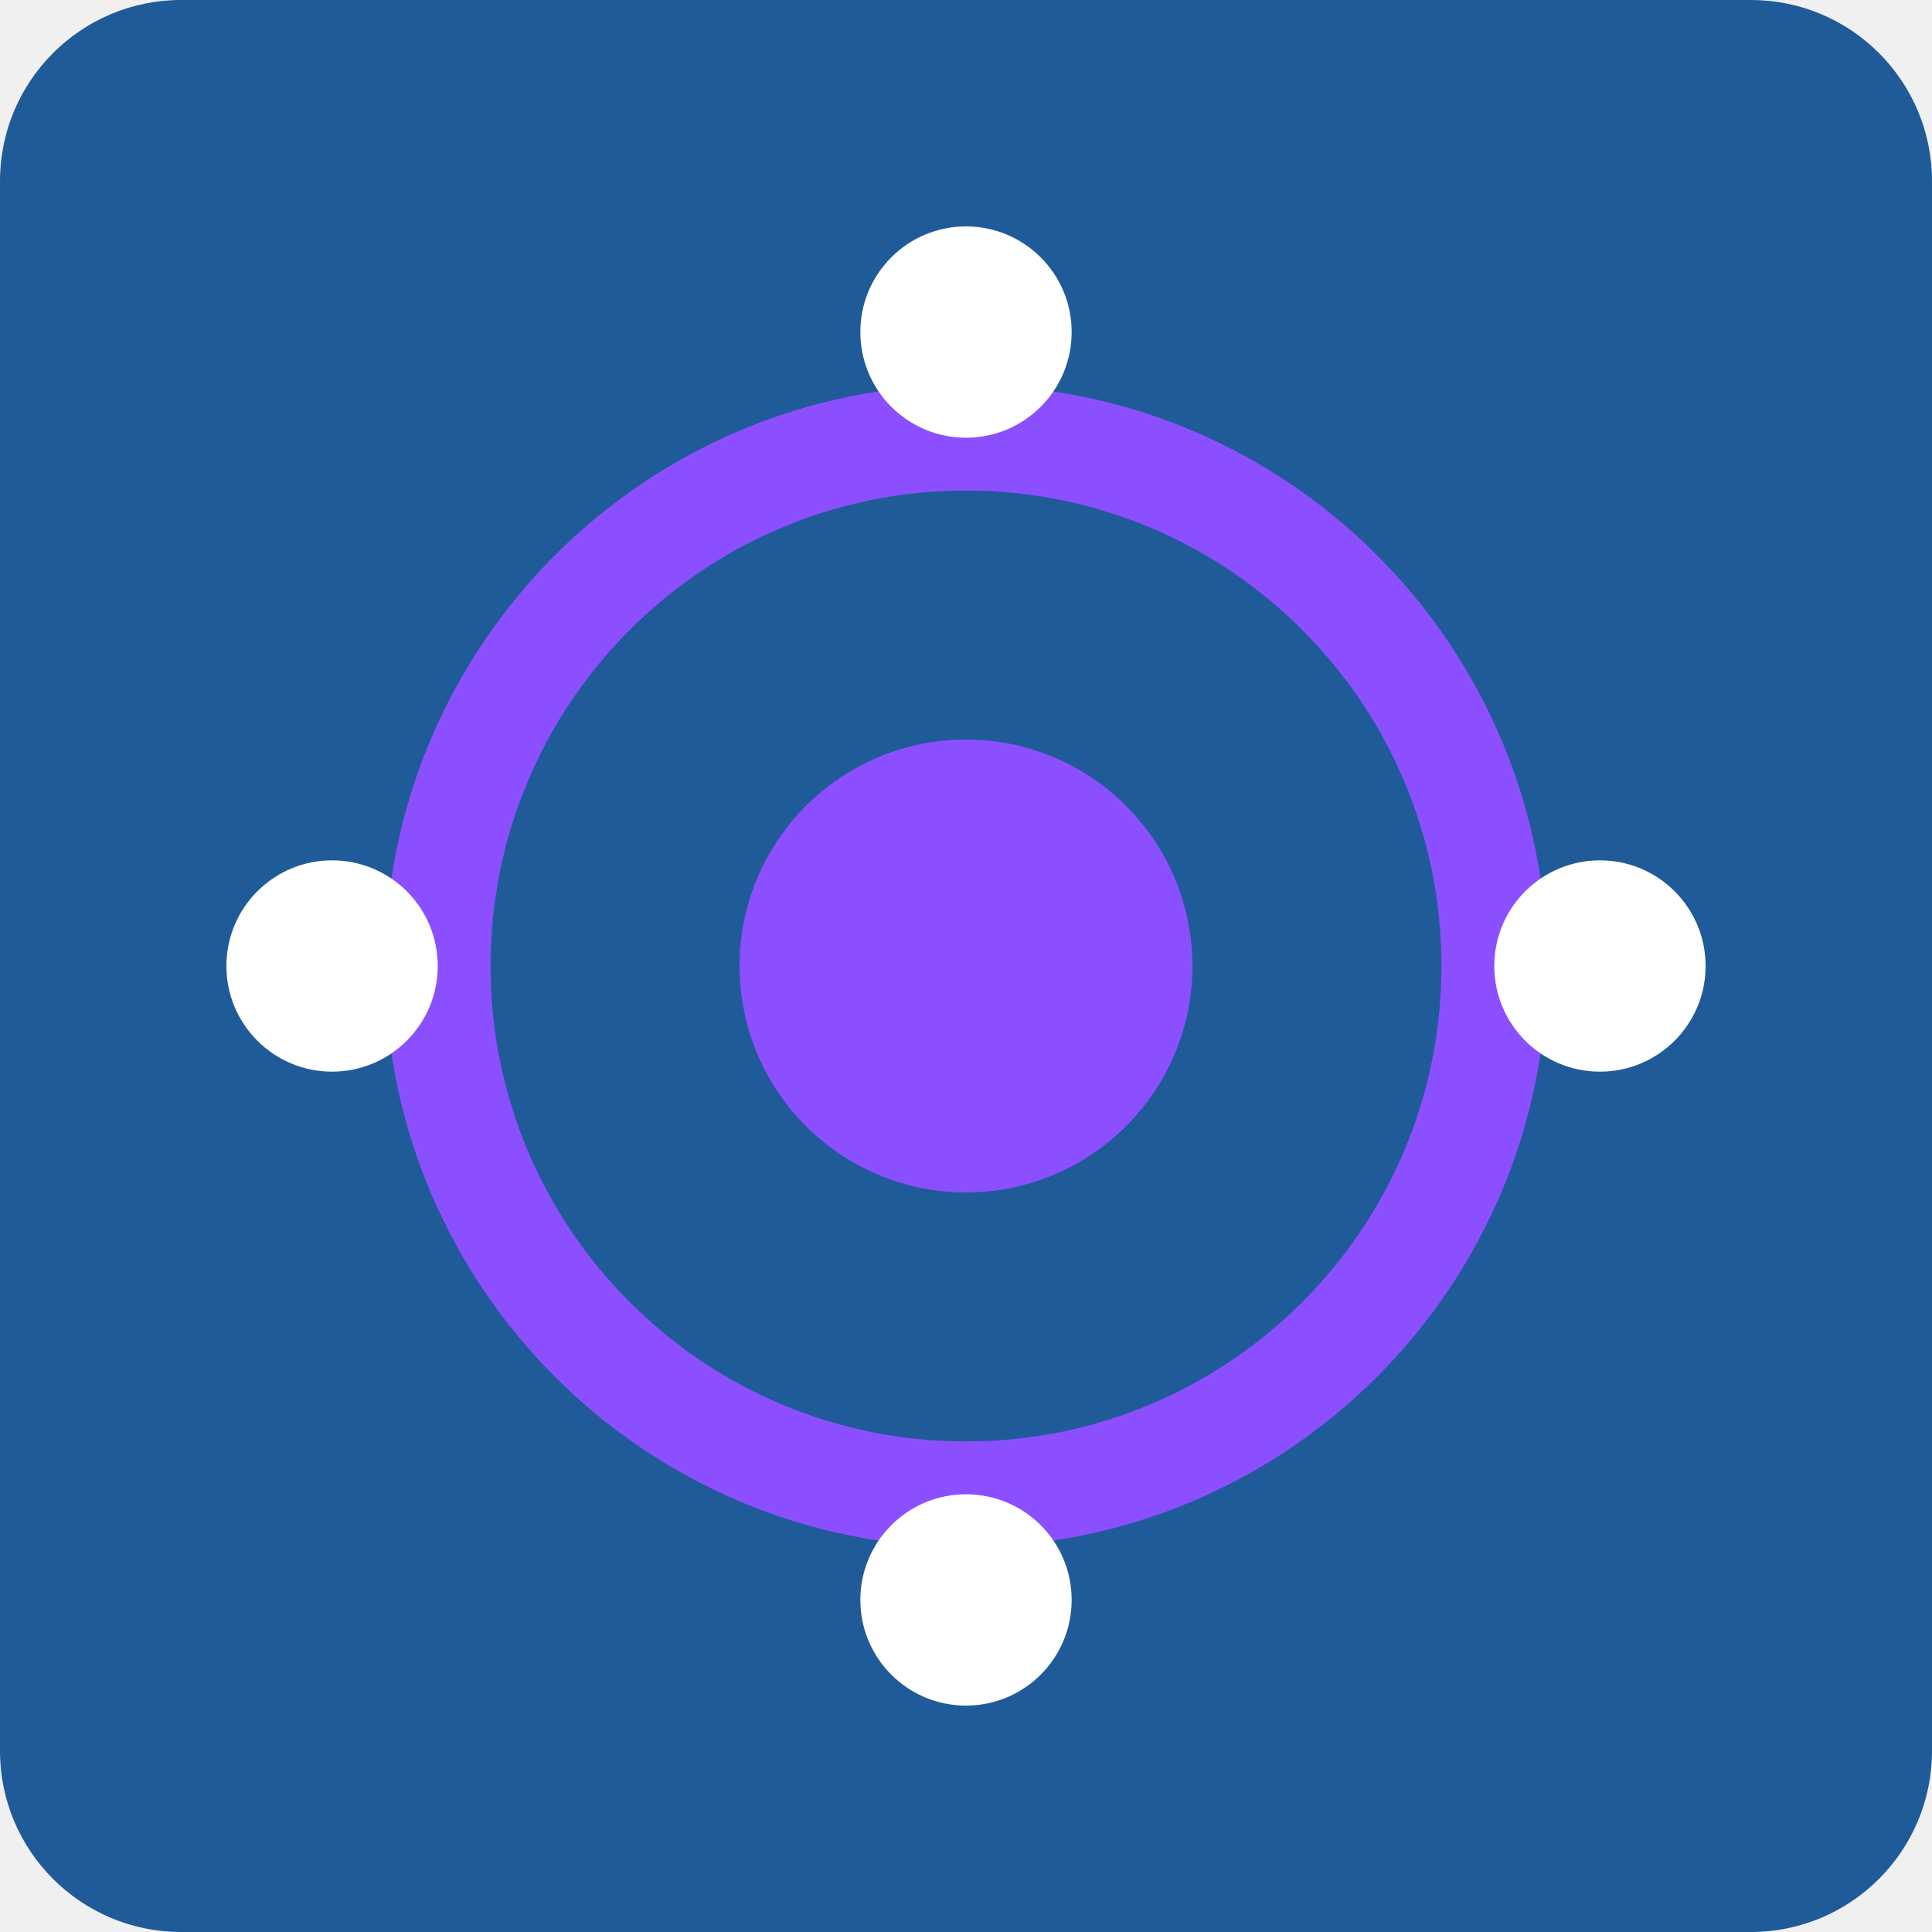
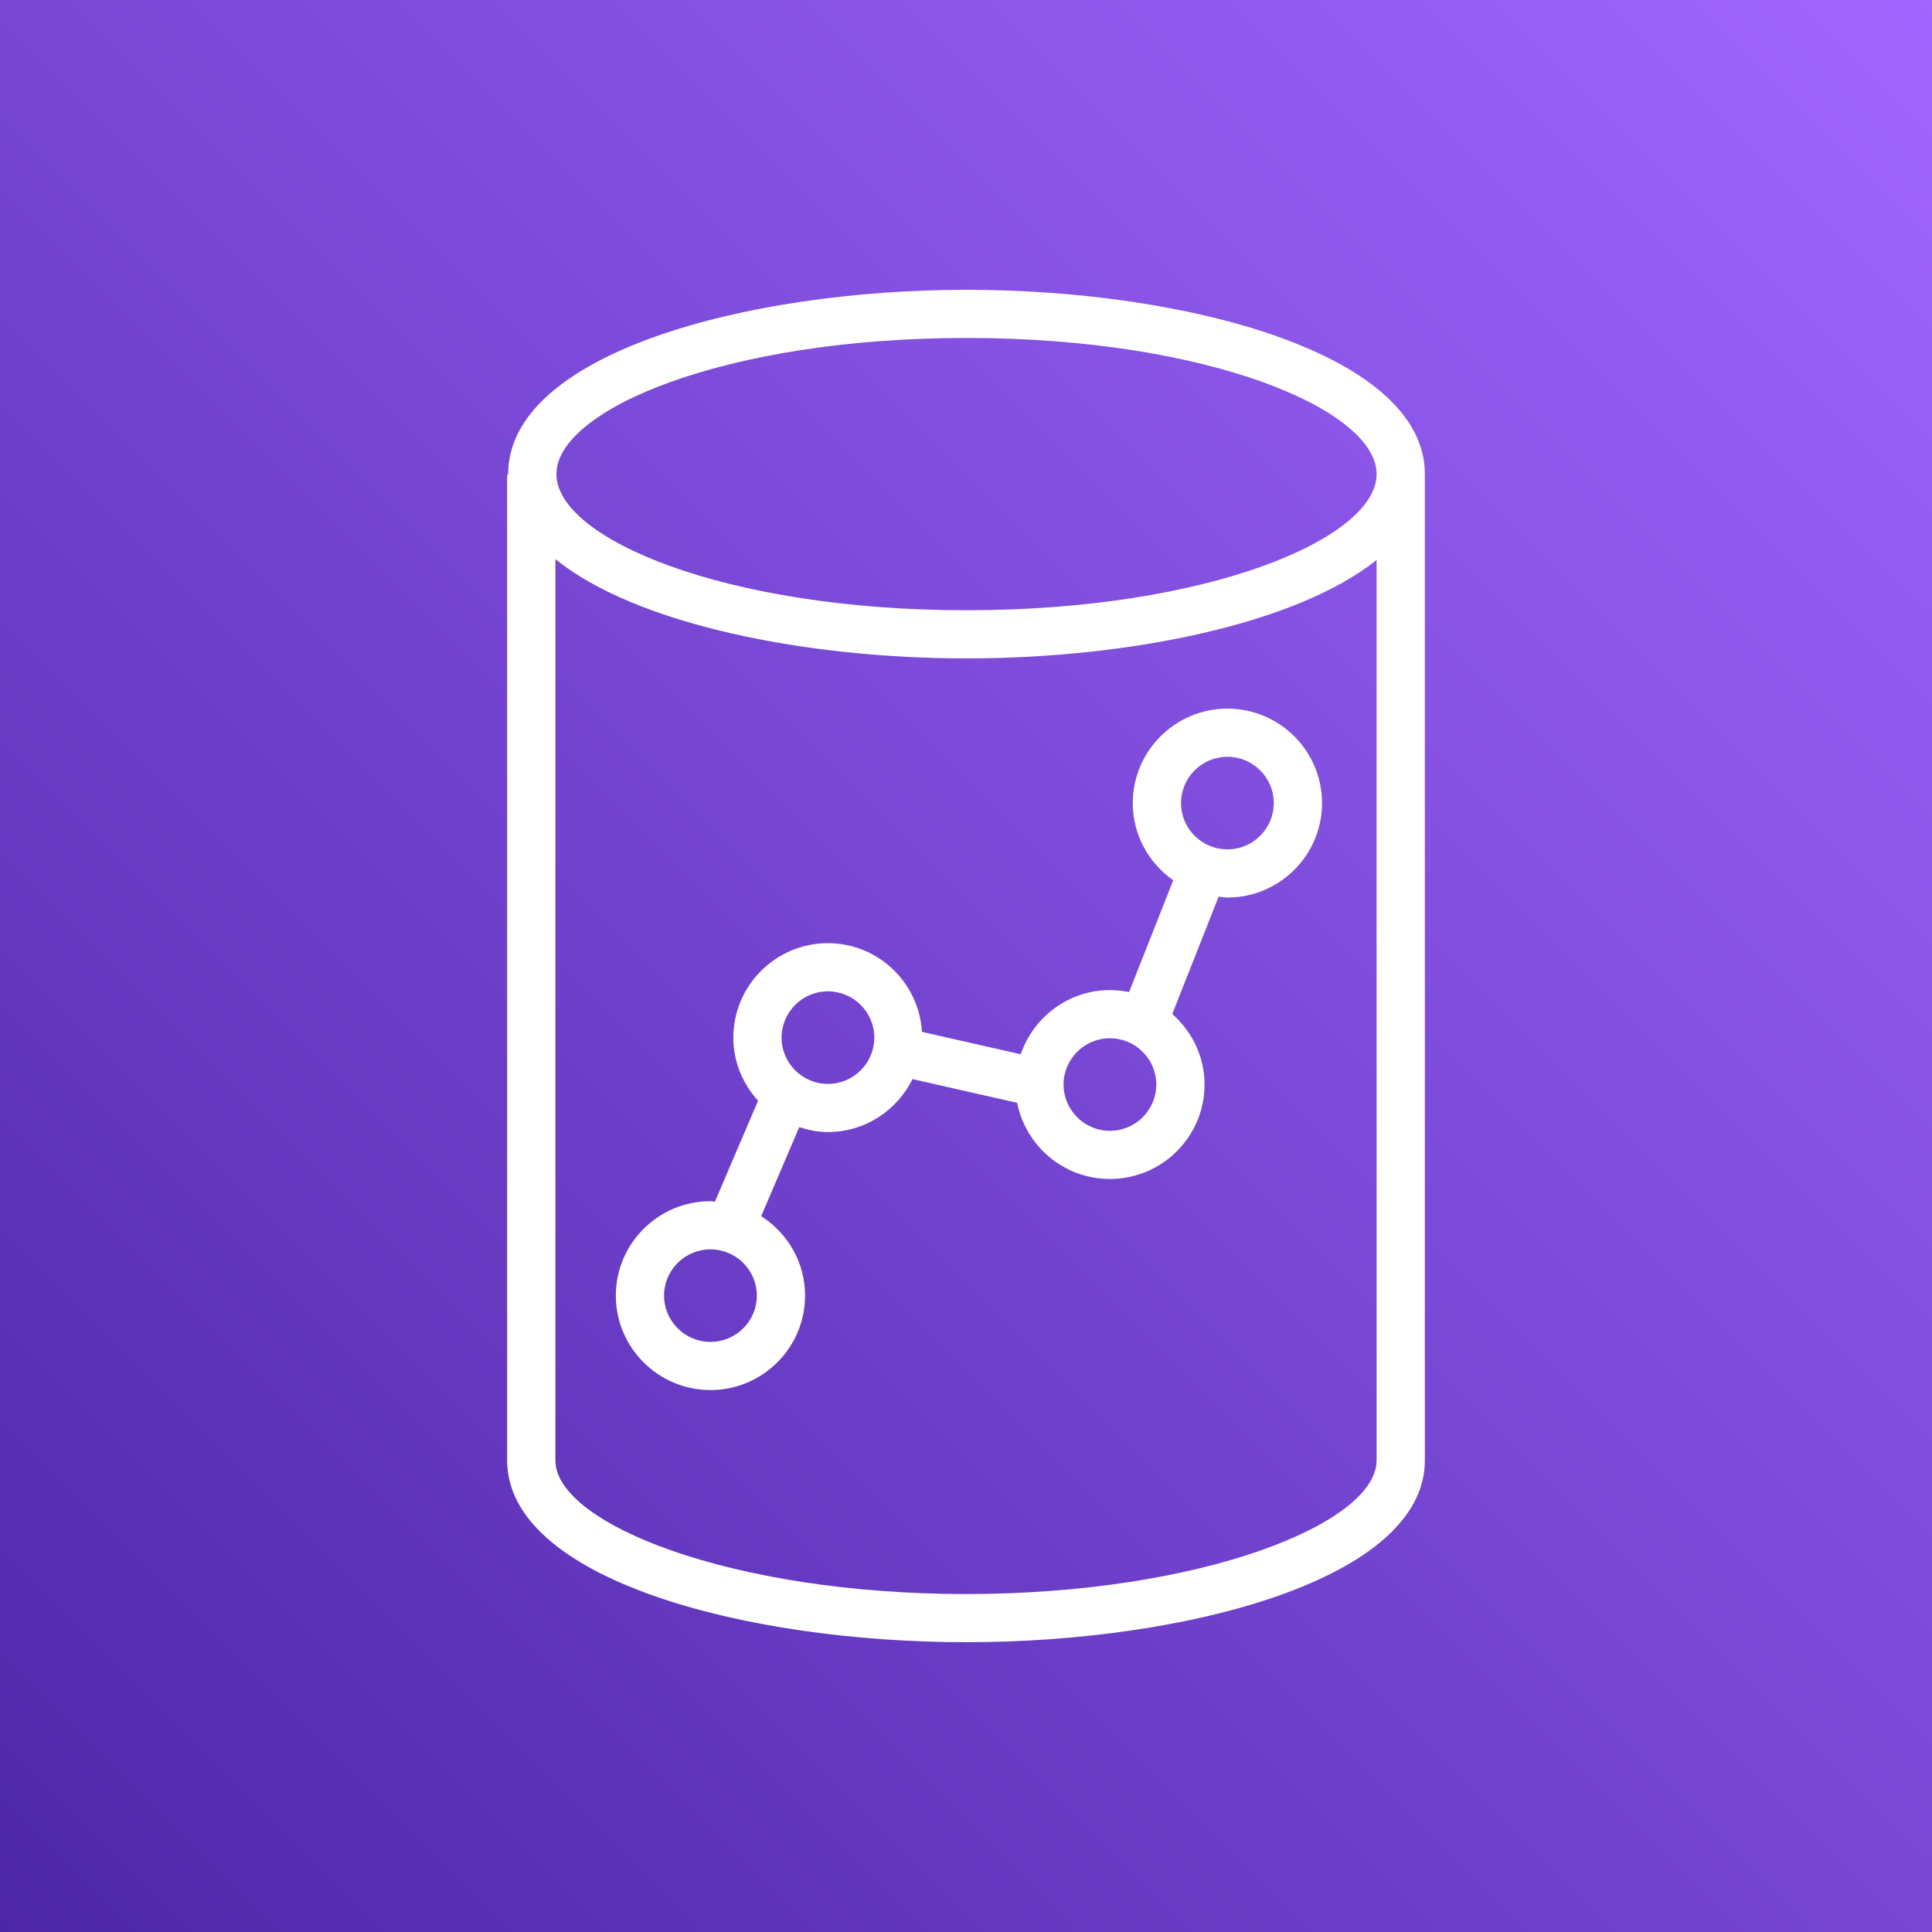
- <svg xmlns="http://www.w3.org/2000/svg" width="256" height="256" viewBox="0 0 256 256">
-   <rect width="256" height="256" rx="24" fill="#205B99" />
-   <circle cx="128" cy="128" r="70" fill="none" stroke="#8C4FFF" stroke-width="14" />
-   <circle cx="128" cy="128" r="30" fill="#8C4FFF" />
-   <circle cx="128" cy="44" r="14" fill="#FFFFFF" />
-   <circle cx="212" cy="128" r="14" fill="#FFFFFF" />
-   <circle cx="128" cy="212" r="14" fill="#FFFFFF" />
-   <circle cx="44" cy="128" r="14" fill="#FFFFFF" />
+ <svg xmlns="http://www.w3.org/2000/svg" width="80px" height="80px" viewBox="0 0 80 80" version="1.1">
+   <defs>
+     <linearGradient x1="0%" y1="100%" x2="100%" y2="0%" id="linearGradient-1">
+       <stop stop-color="#4D27A8" offset="0%" />
+       <stop stop-color="#A166FF" offset="100%" />
+     </linearGradient>
+   </defs>
+   <g id="Icon-Architecture/64/Arch_Amazon-Redshiftct_64" stroke="none" stroke-width="1" fill="none" fill-rule="evenodd">
+     <g id="Icon-Architecture-BG/64/Analytics" fill="url(#linearGradient-1)">
+       <rect id="Rectangle" x="0" y="0" width="80" height="80" />
+     </g>
+     <path d="M50.825,35.17 C49.765,35.17 48.904,34.311 48.904,33.254 C48.904,32.197 49.765,31.337 50.825,31.337 C51.884,31.337 52.745,32.197 52.745,33.254 C52.745,34.311 51.884,35.17 50.825,35.17 M45.959,46.825 C44.901,46.825 44.04,45.965 44.04,44.908 C44.04,43.851 44.901,42.992 45.959,42.992 C47.018,42.992 47.88,43.851 47.88,44.908 C47.88,45.965 47.018,46.825 45.959,46.825 M34.282,44.882 C33.224,44.882 32.363,44.023 32.363,42.966 C32.363,41.909 33.224,41.049 34.282,41.049 C35.342,41.049 36.203,41.909 36.203,42.966 C36.203,44.023 35.342,44.882 34.282,44.882 M29.418,55.565 C28.36,55.565 27.498,54.706 27.498,53.649 C27.498,52.592 28.36,51.733 29.418,51.733 C30.478,51.733 31.339,52.592 31.339,53.649 C31.339,54.706 30.478,55.565 29.418,55.565 M50.825,29.343 C48.664,29.343 46.906,31.098 46.906,33.254 C46.906,34.576 47.571,35.742 48.581,36.451 L46.753,41.079 C46.496,41.026 46.23,40.998 45.959,40.998 C44.241,40.998 42.794,42.115 42.267,43.655 L38.177,42.727 C38.05,40.684 36.362,39.055 34.282,39.055 C32.123,39.055 30.366,40.81 30.366,42.966 C30.366,43.974 30.759,44.885 31.39,45.579 L29.604,49.758 C29.541,49.754 29.482,49.739 29.418,49.739 C27.258,49.739 25.5,51.493 25.5,53.649 C25.5,55.805 27.258,57.559 29.418,57.559 C31.578,57.559 33.336,55.805 33.336,53.649 C33.336,52.265 32.609,51.055 31.519,50.359 L33.095,46.673 C33.472,46.794 33.866,46.876 34.282,46.876 C35.824,46.876 37.147,45.976 37.785,44.683 L42.119,45.666 C42.473,47.461 44.06,48.819 45.959,48.819 C48.12,48.819 49.878,47.065 49.878,44.908 C49.878,43.743 49.354,42.707 48.541,41.989 L50.461,37.128 C50.583,37.14 50.7,37.165 50.825,37.165 C52.985,37.165 54.743,35.41 54.743,33.254 C54.743,31.098 52.985,29.343 50.825,29.343 M40,66.006 C30.269,66.006 22.998,63.085 22.998,60.473 L22.998,23.152 C26.308,25.841 33.315,27.263 40.021,27.263 C46.697,27.263 53.674,25.853 57.002,23.186 L57.002,60.473 C57.002,63.085 49.73,66.006 40,66.006 M40.021,13.994 C50.028,13.994 57.002,16.965 57.002,19.632 C57.002,22.298 50.028,25.269 40.021,25.269 C30.013,25.269 23.04,22.298 23.04,19.632 C23.04,16.965 30.013,13.994 40.021,13.994 M59,19.632 C59,14.675 49.222,12 40.021,12 C30.82,12 21.042,14.675 21.042,19.632 C21.042,19.64 21.044,19.649 21.044,19.657 L21,19.657 L21,60.473 C21,65.362 30.789,68 40,68 C49.211,68 59,65.362 59,60.473 L59,19.657 L58.998,19.657 C58.998,19.649 59,19.64 59,19.632" id="Amazon-Redshift_Icon_64_Squid" fill="#FFFFFF" />
+   </g>
</svg>
